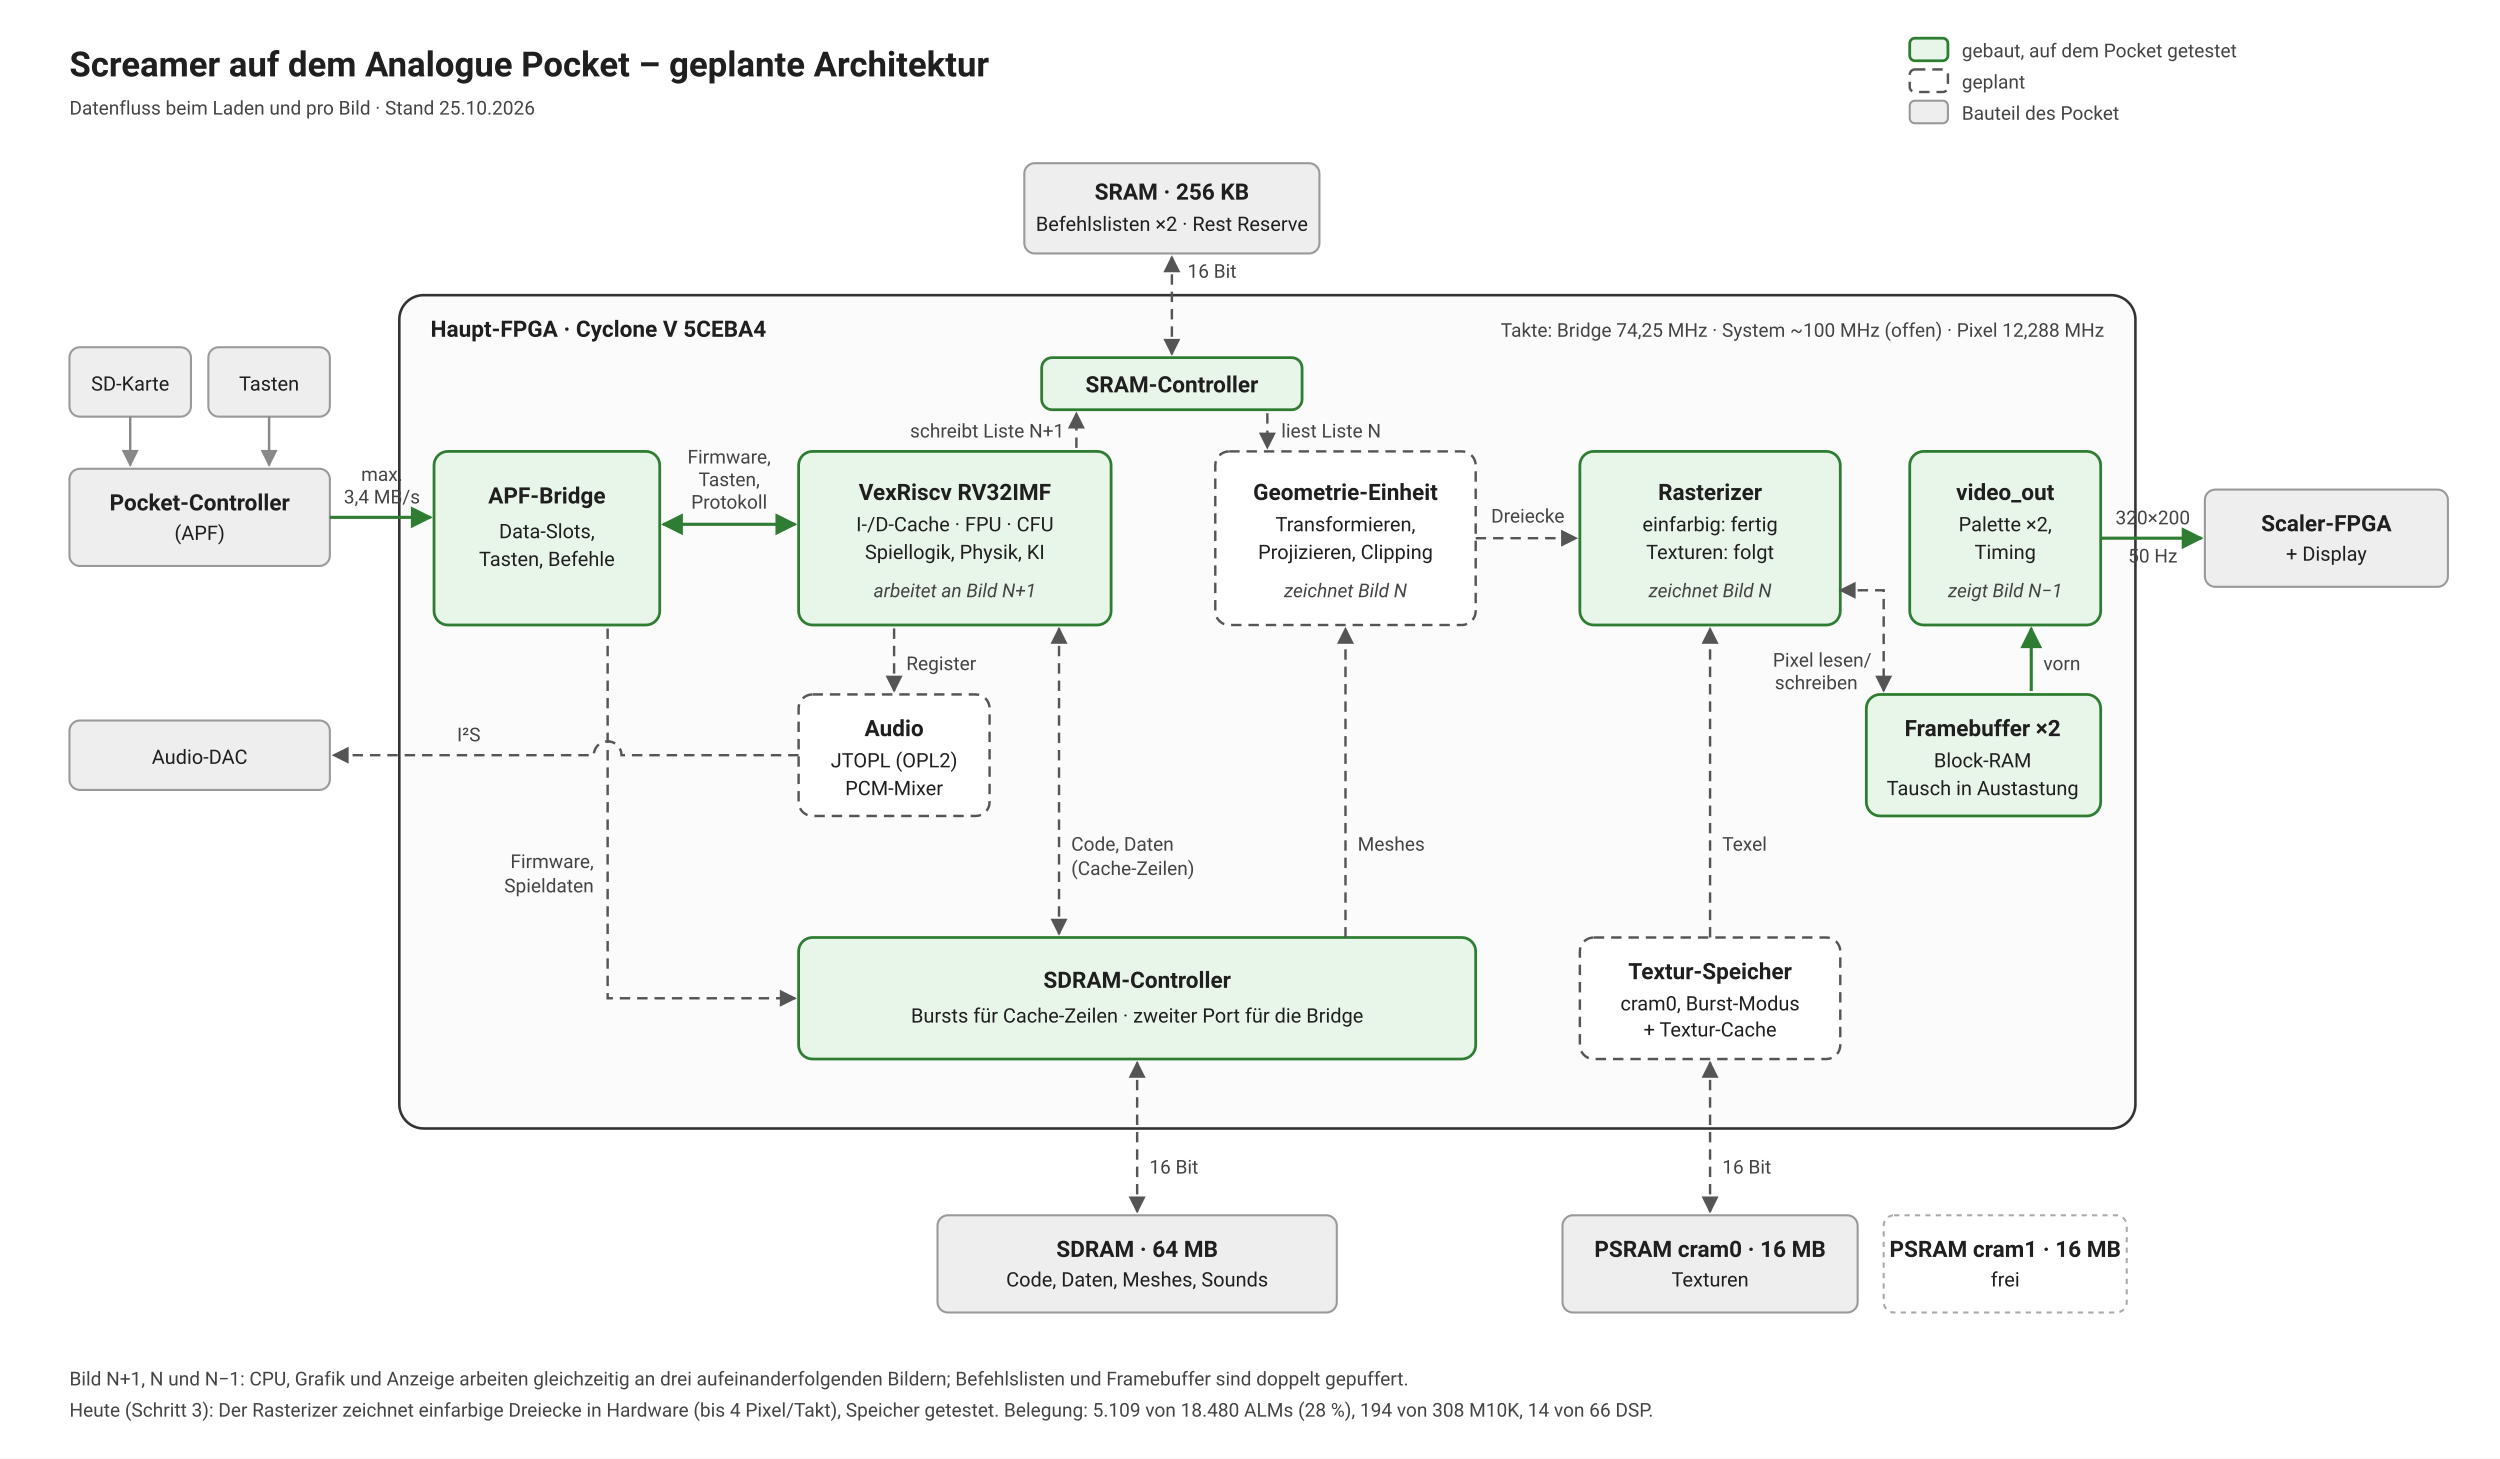
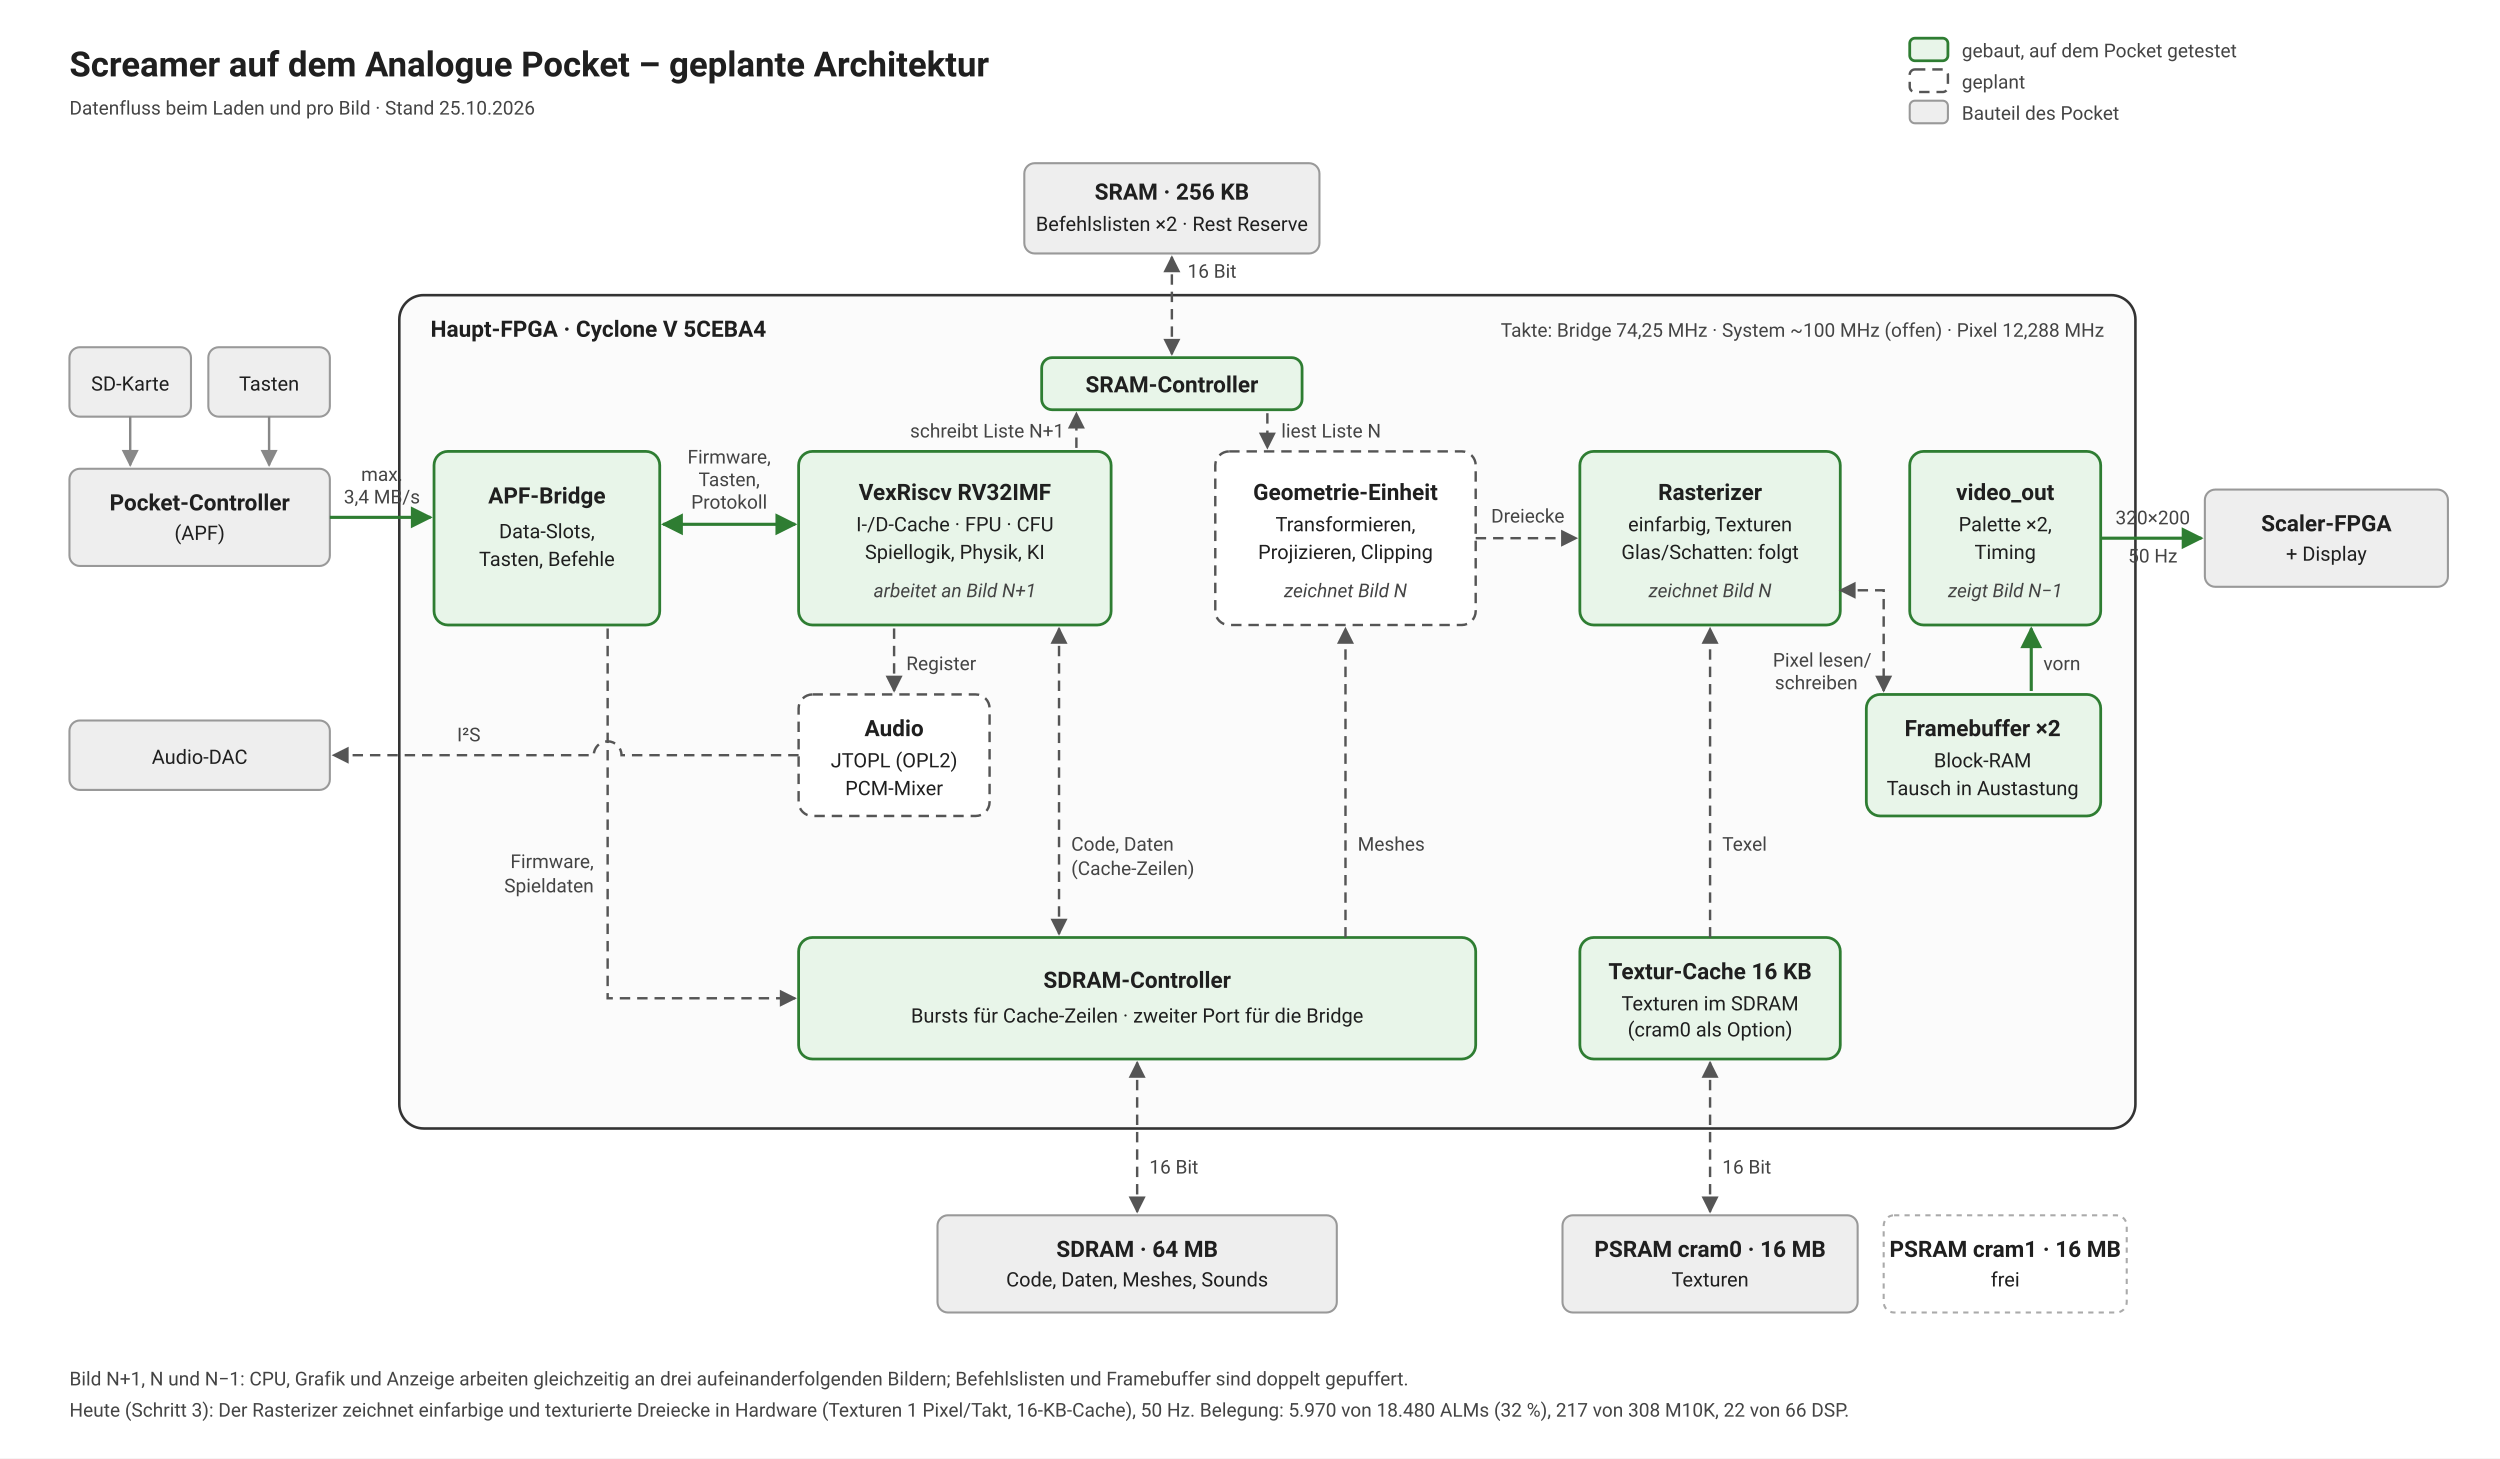
<svg xmlns="http://www.w3.org/2000/svg" viewBox="0 0 1440 840" width="1440" height="840" role="img" aria-label="Geplante Architektur: Der RISC-V-Prozessor arbeitet an Bild N+1 und schreibt dessen sortierte Objektliste ins SRAM, während die Geometrie-Einheit die Liste von Bild N liest und Dreiecke an den Rasterizer gibt. Der Rasterizer liest Texturen aus PSRAM cram0 und schreibt Pixel in den hinteren der beiden Framebuffer im Block-RAM; video_out zeigt den vorderen, Bild N−1, getauscht wird bei VSync. Code, Daten und Meshes liegen im SDRAM, die Dateien kommen von der SD-Karte über die APF-Bridge.">
  <defs>
    <marker id="built" viewBox="0 0 10 10" refX="9" refY="5" markerWidth="7" markerHeight="7" orient="auto-start-reverse">
      <path d="M0,0 L10,5 L0,10 z" fill="#2e7d32" />
    </marker>
    <marker id="plan" viewBox="0 0 10 10" refX="9" refY="5" markerWidth="7" markerHeight="7" orient="auto-start-reverse">
      <path d="M0,0 L10,5 L0,10 z" fill="#555555" />
    </marker>
    <marker id="ext" viewBox="0 0 10 10" refX="9" refY="5" markerWidth="7" markerHeight="7" orient="auto-start-reverse">
      <path d="M0,0 L10,5 L0,10 z" fill="#888888" />
    </marker>
  </defs>
  <style>
    text { font-family: system-ui, -apple-system, "Segoe UI", Roboto, Helvetica, Arial, sans-serif; fill: #1f1f1f; }
    .h { font-size: 20px; font-weight: 700; }
    .t { font-size: 13px; font-weight: 600; }
    .b { font-size: 11.5px; }
    .p { font-size: 11px; font-style: italic; fill: #444444; }
    .l { font-size: 11px; fill: #444444; }
    .c { text-anchor: middle; }
    .r { text-anchor: end; }
    .built { fill: #e8f5e9; stroke: #2e7d32; stroke-width: 1.6; }
    .fresh { fill: #f3faf3; stroke: #2e7d32; stroke-width: 1.6; stroke-dasharray: 6 4; }
    .plan { fill: #ffffff; stroke: #555555; stroke-width: 1.4; stroke-dasharray: 6 4; }
    .ext { fill: #eeeeee; stroke: #999999; stroke-width: 1.2; }
    .free { fill: #ffffff; stroke: #aaaaaa; stroke-width: 1.2; stroke-dasharray: 3 3; }
    .wb { fill: none; stroke: #2e7d32; stroke-width: 1.8; }
    .wp { fill: none; stroke: #555555; stroke-width: 1.4; stroke-dasharray: 6 4; }
    .we { fill: none; stroke: #888888; stroke-width: 1.4; }
  </style>
  <rect width="1440" height="840" fill="#ffffff" />
  <text x="40" y="44" class="h">Screamer auf dem Analogue Pocket – geplante Architektur</text>
  <text x="40" y="66" class="l">Datenfluss beim Laden und pro Bild · Stand 25.10.2026</text>
  <rect x="1100" y="22" width="22" height="13" rx="3" class="built" />
  <text x="1130" y="33" class="l">gebaut, auf dem Pocket getestet</text>
  <rect x="1100" y="40" width="22" height="13" rx="3" class="plan" />
  <text x="1130" y="51" class="l">geplant</text>
  <rect x="1100" y="58" width="22" height="13" rx="3" class="ext" />
  <text x="1130" y="69" class="l">Bauteil des Pocket</text>
  <rect x="590" y="94" width="170" height="52" rx="6" class="ext" />
  <text x="675" y="115" class="t c">SRAM · 256 KB</text>
  <text x="675" y="133" class="b c">Befehlslisten ×2 · Rest Reserve</text>
  <rect x="40" y="200" width="70" height="40" rx="6" class="ext" />
  <text x="75" y="225" class="b c">SD-Karte</text>
  <rect x="120" y="200" width="70" height="40" rx="6" class="ext" />
  <text x="155" y="225" class="b c">Tasten</text>
  <path d="M75,240 V268" class="we" marker-end="url(#ext)" />
  <path d="M155,240 V268" class="we" marker-end="url(#ext)" />
  <rect x="40" y="270" width="150" height="56" rx="6" class="ext" />
  <text x="115" y="294" class="t c">Pocket-Controller</text>
  <text x="115" y="311" class="b c">(APF)</text>
  <rect x="40" y="415" width="150" height="40" rx="6" class="ext" />
  <text x="115" y="440" class="b c">Audio-DAC</text>
  <rect x="1270" y="282" width="140" height="56" rx="6" class="ext" />
  <text x="1340" y="306" class="t c">Scaler-FPGA</text>
  <text x="1340" y="323" class="b c">+ Display</text>
  <rect x="230" y="170" width="1000" height="480" rx="14" fill="#fbfbfb" stroke="#333333" stroke-width="1.5" />
  <text x="248" y="194" class="t">Haupt-FPGA · Cyclone V 5CEBA4</text>
  <text x="1212" y="194" class="l r">Takte: Bridge 74,25 MHz · System ~100 MHz (offen) · Pixel 12,288 MHz</text>
  <rect x="600" y="206" width="150" height="30" rx="6" class="built" />
  <text x="675" y="226" class="t c">SRAM-Controller</text>
  <rect x="250" y="260" width="130" height="100" rx="8" class="built" />
  <text x="315" y="290" class="t c">APF-Bridge</text>
  <text x="315" y="310" class="b c">Data-Slots,</text>
  <text x="315" y="326" class="b c">Tasten, Befehle</text>
  <rect x="460" y="260" width="180" height="100" rx="8" class="built" />
  <text x="550" y="288" class="t c">VexRiscv RV32IMF</text>
  <text x="550" y="306" class="b c">I-/D-Cache · FPU · CFU</text>
  <text x="550" y="322" class="b c">Spiellogik, Physik, KI</text>
  <text x="550" y="344" class="p c">arbeitet an Bild N+1</text>
  <rect x="700" y="260" width="150" height="100" rx="8" class="plan" />
  <text x="775" y="288" class="t c">Geometrie-Einheit</text>
  <text x="775" y="306" class="b c">Transformieren,</text>
  <text x="775" y="322" class="b c">Projizieren, Clipping</text>
  <text x="775" y="344" class="p c">zeichnet Bild N</text>
  <rect x="910" y="260" width="150" height="100" rx="8" class="built" />
  <text x="985" y="288" class="t c">Rasterizer</text>
-   <text x="985" y="306" class="b c">einfarbig: fertig</text>
-   <text x="985" y="322" class="b c">Texturen: folgt</text>
+   <text x="985" y="306" class="b c">einfarbig, Texturen</text>
+   <text x="985" y="322" class="b c">Glas/Schatten: folgt</text>
  <text x="985" y="344" class="p c">zeichnet Bild N</text>
  <rect x="1100" y="260" width="110" height="100" rx="8" class="built" />
  <text x="1155" y="288" class="t c">video_out</text>
  <text x="1155" y="306" class="b c">Palette ×2,</text>
  <text x="1155" y="322" class="b c">Timing</text>
  <text x="1155" y="344" class="p c">zeigt Bild N−1</text>
  <rect x="460" y="400" width="110" height="70" rx="8" class="plan" />
  <text x="515" y="424" class="t c">Audio</text>
  <text x="515" y="442" class="b c">JTOPL (OPL2)</text>
  <text x="515" y="458" class="b c">PCM-Mixer</text>
  <rect x="1075" y="400" width="135" height="70" rx="8" class="built" />
  <text x="1142" y="424" class="t c">Framebuffer ×2</text>
  <text x="1142" y="442" class="b c">Block-RAM</text>
  <text x="1142" y="458" class="b c">Tausch in Austastung</text>
  <rect x="460" y="540" width="390" height="70" rx="8" class="built" />
  <text x="655" y="569" class="t c">SDRAM-Controller</text>
  <text x="655" y="589" class="b c">Bursts für Cache-Zeilen · zweiter Port für die Bridge</text>
-   <rect x="910" y="540" width="150" height="70" rx="8" class="plan" />
-   <text x="985" y="564" class="t c">Textur-Speicher</text>
-   <text x="985" y="582" class="b c">cram0, Burst-Modus</text>
-   <text x="985" y="597" class="b c">+ Textur-Cache</text>
+   <rect x="910" y="540" width="150" height="70" rx="8" class="built" />
+   <text x="985" y="564" class="t c">Textur-Cache 16 KB</text>
+   <text x="985" y="582" class="b c">Texturen im SDRAM</text>
+   <text x="985" y="597" class="b c">(cram0 als Option)</text>
  <rect x="540" y="700" width="230" height="56" rx="6" class="ext" />
  <text x="655" y="724" class="t c">SDRAM · 64 MB</text>
  <text x="655" y="741" class="b c">Code, Daten, Meshes, Sounds</text>
  <rect x="900" y="700" width="170" height="56" rx="6" class="ext" />
  <text x="985" y="724" class="t c">PSRAM cram0 · 16 MB</text>
  <text x="985" y="741" class="b c">Texturen</text>
  <rect x="1085" y="700" width="140" height="56" rx="6" class="free" />
  <text x="1155" y="724" class="t c" fill="#666666">PSRAM cram1 · 16 MB</text>
  <text x="1155" y="741" class="b c">frei</text>
  <path d="M190,298 H248" class="wb" marker-end="url(#built)" />
  <text x="220" y="277" class="l c">max.</text>
  <text x="220" y="290" class="l c">3,4 MB/s</text>
  <path d="M1170,398 V362" class="wb" marker-end="url(#built)" />
  <text x="1177" y="386" class="l">vorn</text>
  <path d="M1210,310 H1268" class="wb" marker-end="url(#built)" />
  <path d="M382,302 H458" class="wb" marker-start="url(#built)" marker-end="url(#built)" />
  <text x="420" y="267" class="l c">Firmware,</text>
  <text x="420" y="280" class="l c">Tasten,</text>
  <text x="420" y="293" class="l c">Protokoll</text>
  <text x="1240" y="302" class="l c">320×200</text>
  <text x="1240" y="324" class="l c">50 Hz</text>
  <path d="M675,148 V204" class="wp" marker-start="url(#plan)" marker-end="url(#plan)" />
  <text x="684" y="160" class="l">16 Bit</text>
  <path d="M620,258 V238" class="wp" marker-end="url(#plan)" />
  <text x="613" y="252" class="l r">schreibt Liste N+1</text>
  <path d="M730,238 V258" class="wp" marker-end="url(#plan)" />
  <text x="738" y="252" class="l">liest Liste N</text>
  <path d="M850,310 H908" class="wp" marker-end="url(#plan)" />
  <text x="880" y="301" class="l c">Dreiecke</text>
  <path d="M1060,340 H1085 V398" class="wp" marker-start="url(#plan)" marker-end="url(#plan)" />
  <text x="1078" y="384" class="l r">Pixel lesen/</text>
  <text x="1070" y="397" class="l r">schreiben</text>
  <path d="M515,362 V398" class="wp" marker-end="url(#plan)" />
  <text x="522" y="386" class="l">Register</text>
  <path d="M350,362 V575 H458" class="wp" marker-end="url(#plan)" />
  <text x="342" y="500" class="l r">Firmware,</text>
  <text x="342" y="514" class="l r">Spieldaten</text>
  <path d="M460,435 H358 A8,8 0 0 0 342,435 H192" class="wp" marker-end="url(#plan)" />
  <text x="270" y="427" class="l c">I²S</text>
  <path d="M610,362 V538" class="wp" marker-start="url(#plan)" marker-end="url(#plan)" />
  <text x="617" y="490" class="l">Code, Daten</text>
  <text x="617" y="504" class="l">(Cache-Zeilen)</text>
  <path d="M775,540 V362" class="wp" marker-end="url(#plan)" />
  <text x="782" y="490" class="l">Meshes</text>
  <path d="M985,540 V362" class="wp" marker-end="url(#plan)" />
  <text x="992" y="490" class="l">Texel</text>
  <path d="M655,612 V698" class="wp" marker-start="url(#plan)" marker-end="url(#plan)" />
  <text x="662" y="676" class="l">16 Bit</text>
  <path d="M985,612 V698" class="wp" marker-start="url(#plan)" marker-end="url(#plan)" />
  <text x="992" y="676" class="l">16 Bit</text>
  <text x="40" y="798" class="l">Bild N+1, N und N−1: CPU, Grafik und Anzeige arbeiten gleichzeitig an drei aufeinanderfolgenden Bildern; Befehlslisten und Framebuffer sind doppelt gepuffert.</text>
-   <text x="40" y="816" class="l">Heute (Schritt 3): Der Rasterizer zeichnet einfarbige Dreiecke in Hardware (bis 4 Pixel/Takt), Speicher getestet. Belegung: 5.109 von 18.480 ALMs (28 %), 194 von 308 M10K, 14 von 66 DSP.</text>
+   <text x="40" y="816" class="l">Heute (Schritt 3): Der Rasterizer zeichnet einfarbige und texturierte Dreiecke in Hardware (Texturen 1 Pixel/Takt, 16-KB-Cache), 50 Hz. Belegung: 5.970 von 18.480 ALMs (32 %), 217 von 308 M10K, 22 von 66 DSP.</text>
</svg>
